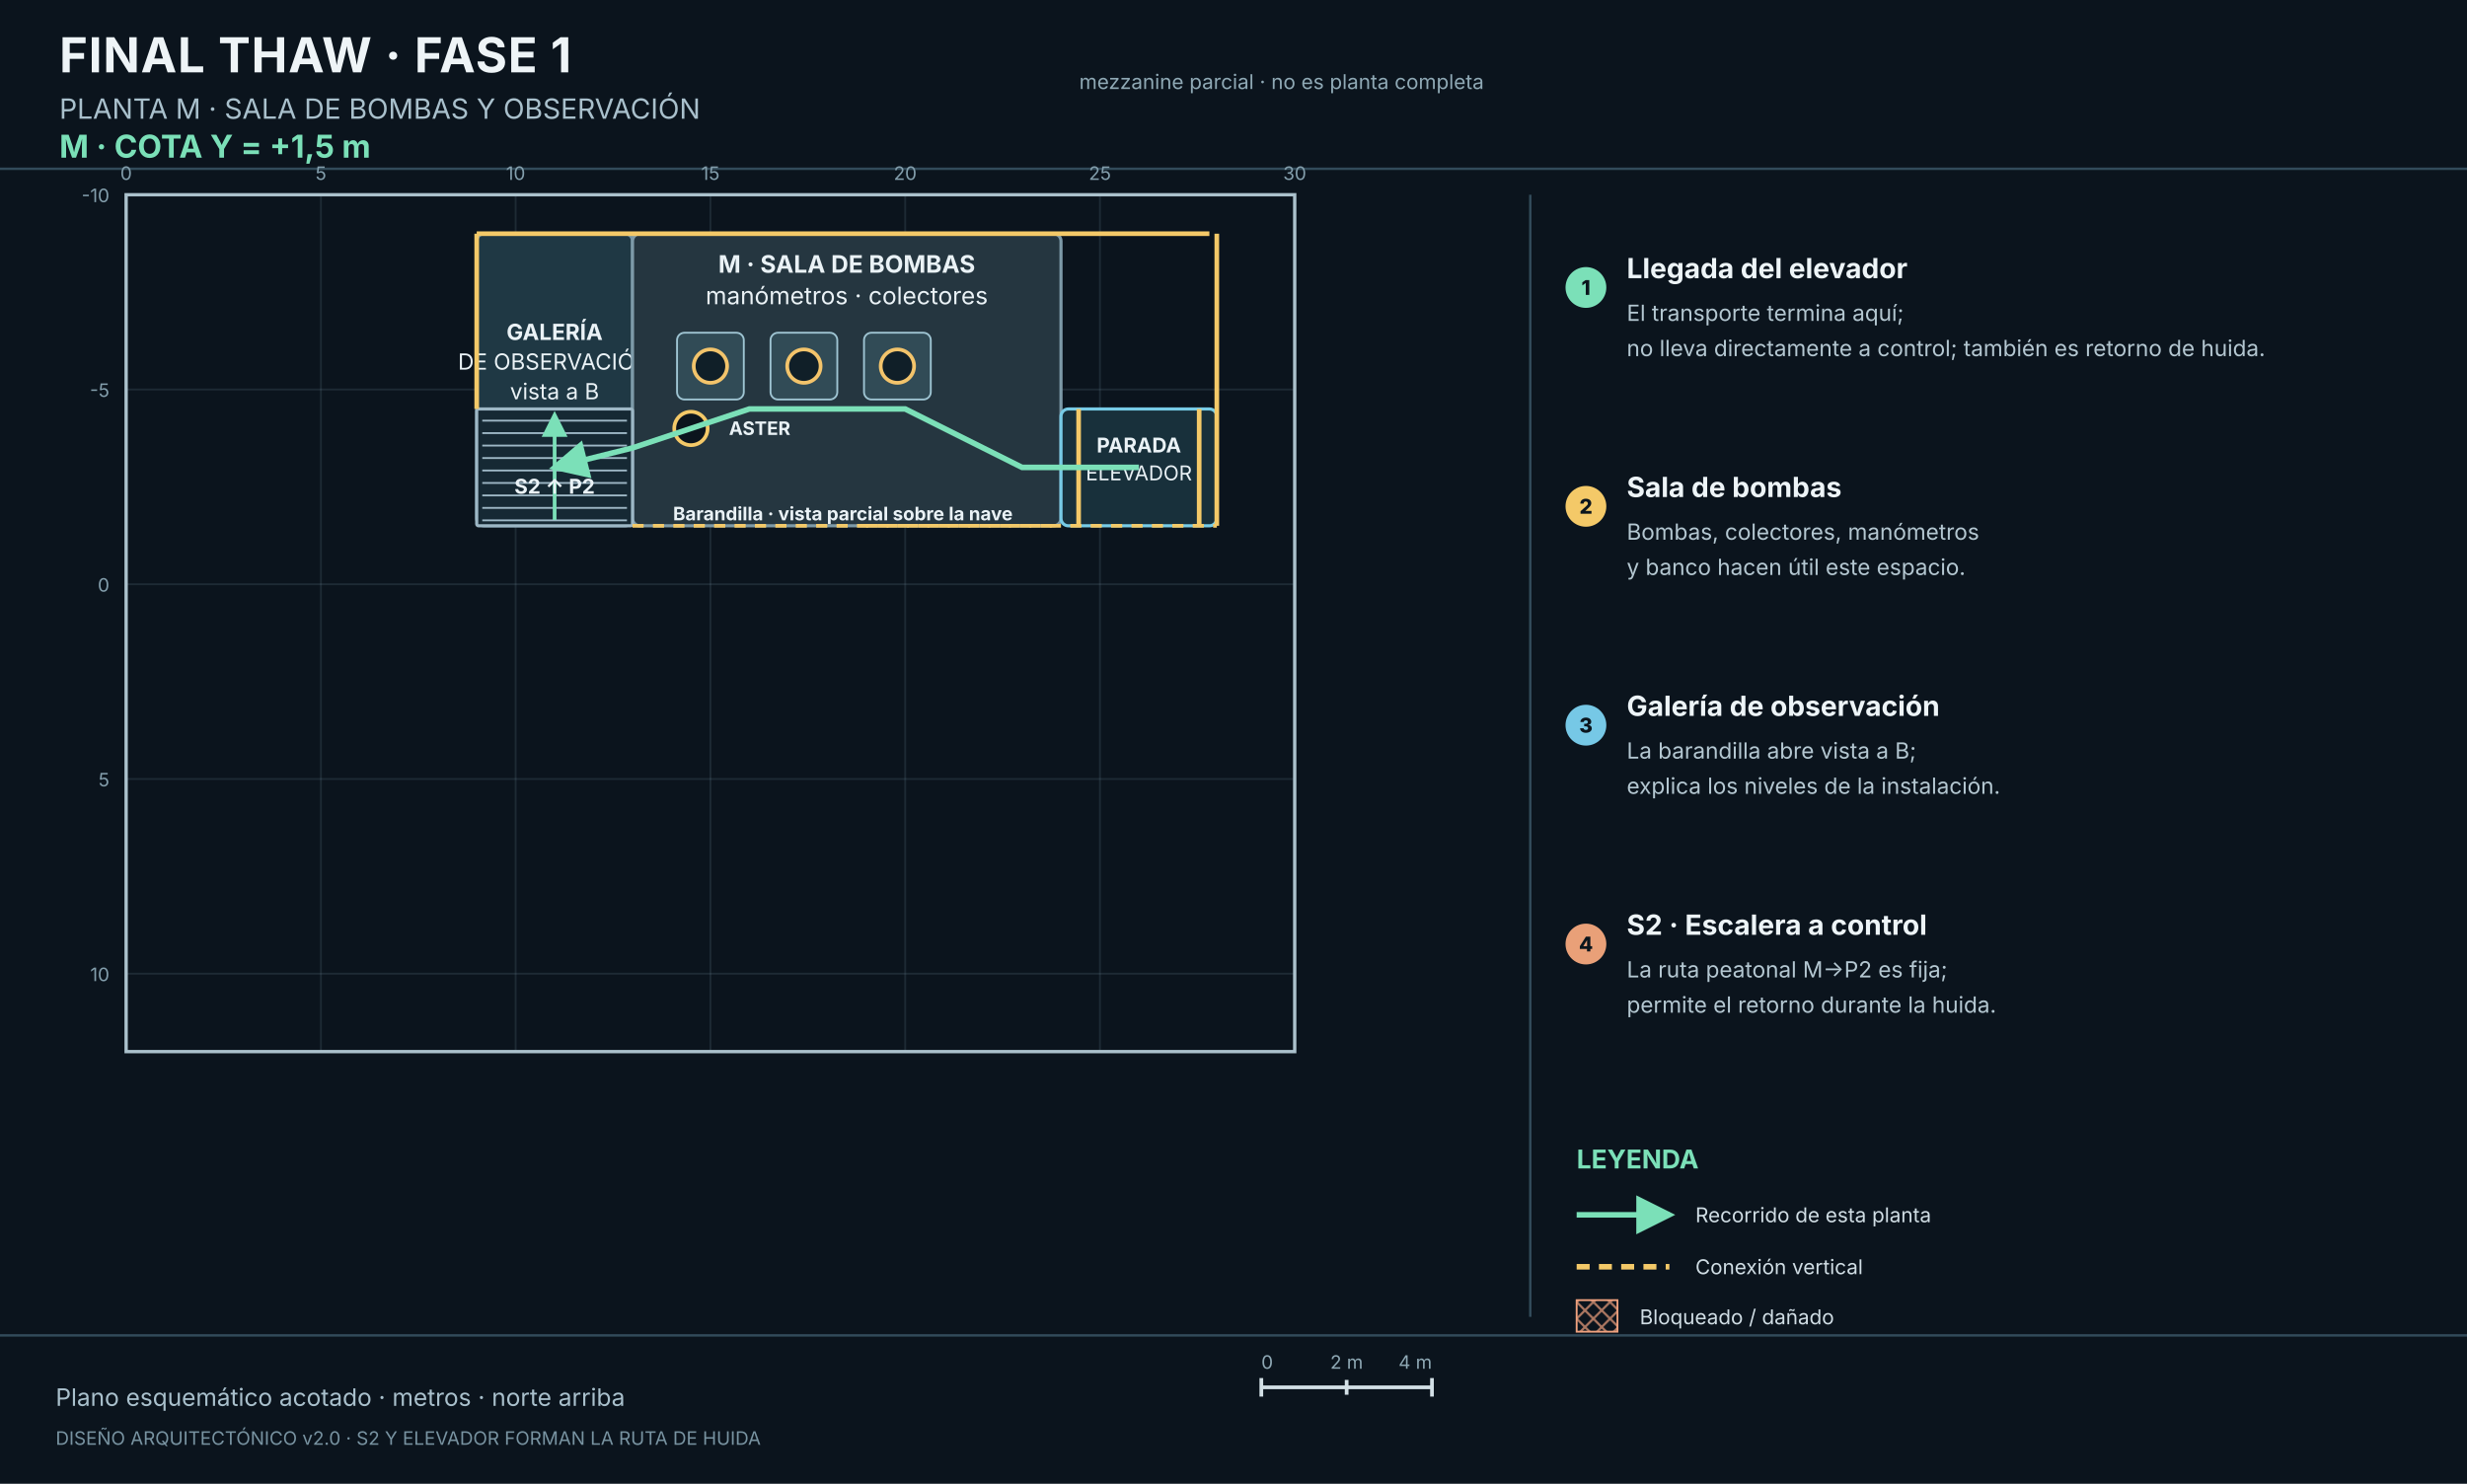
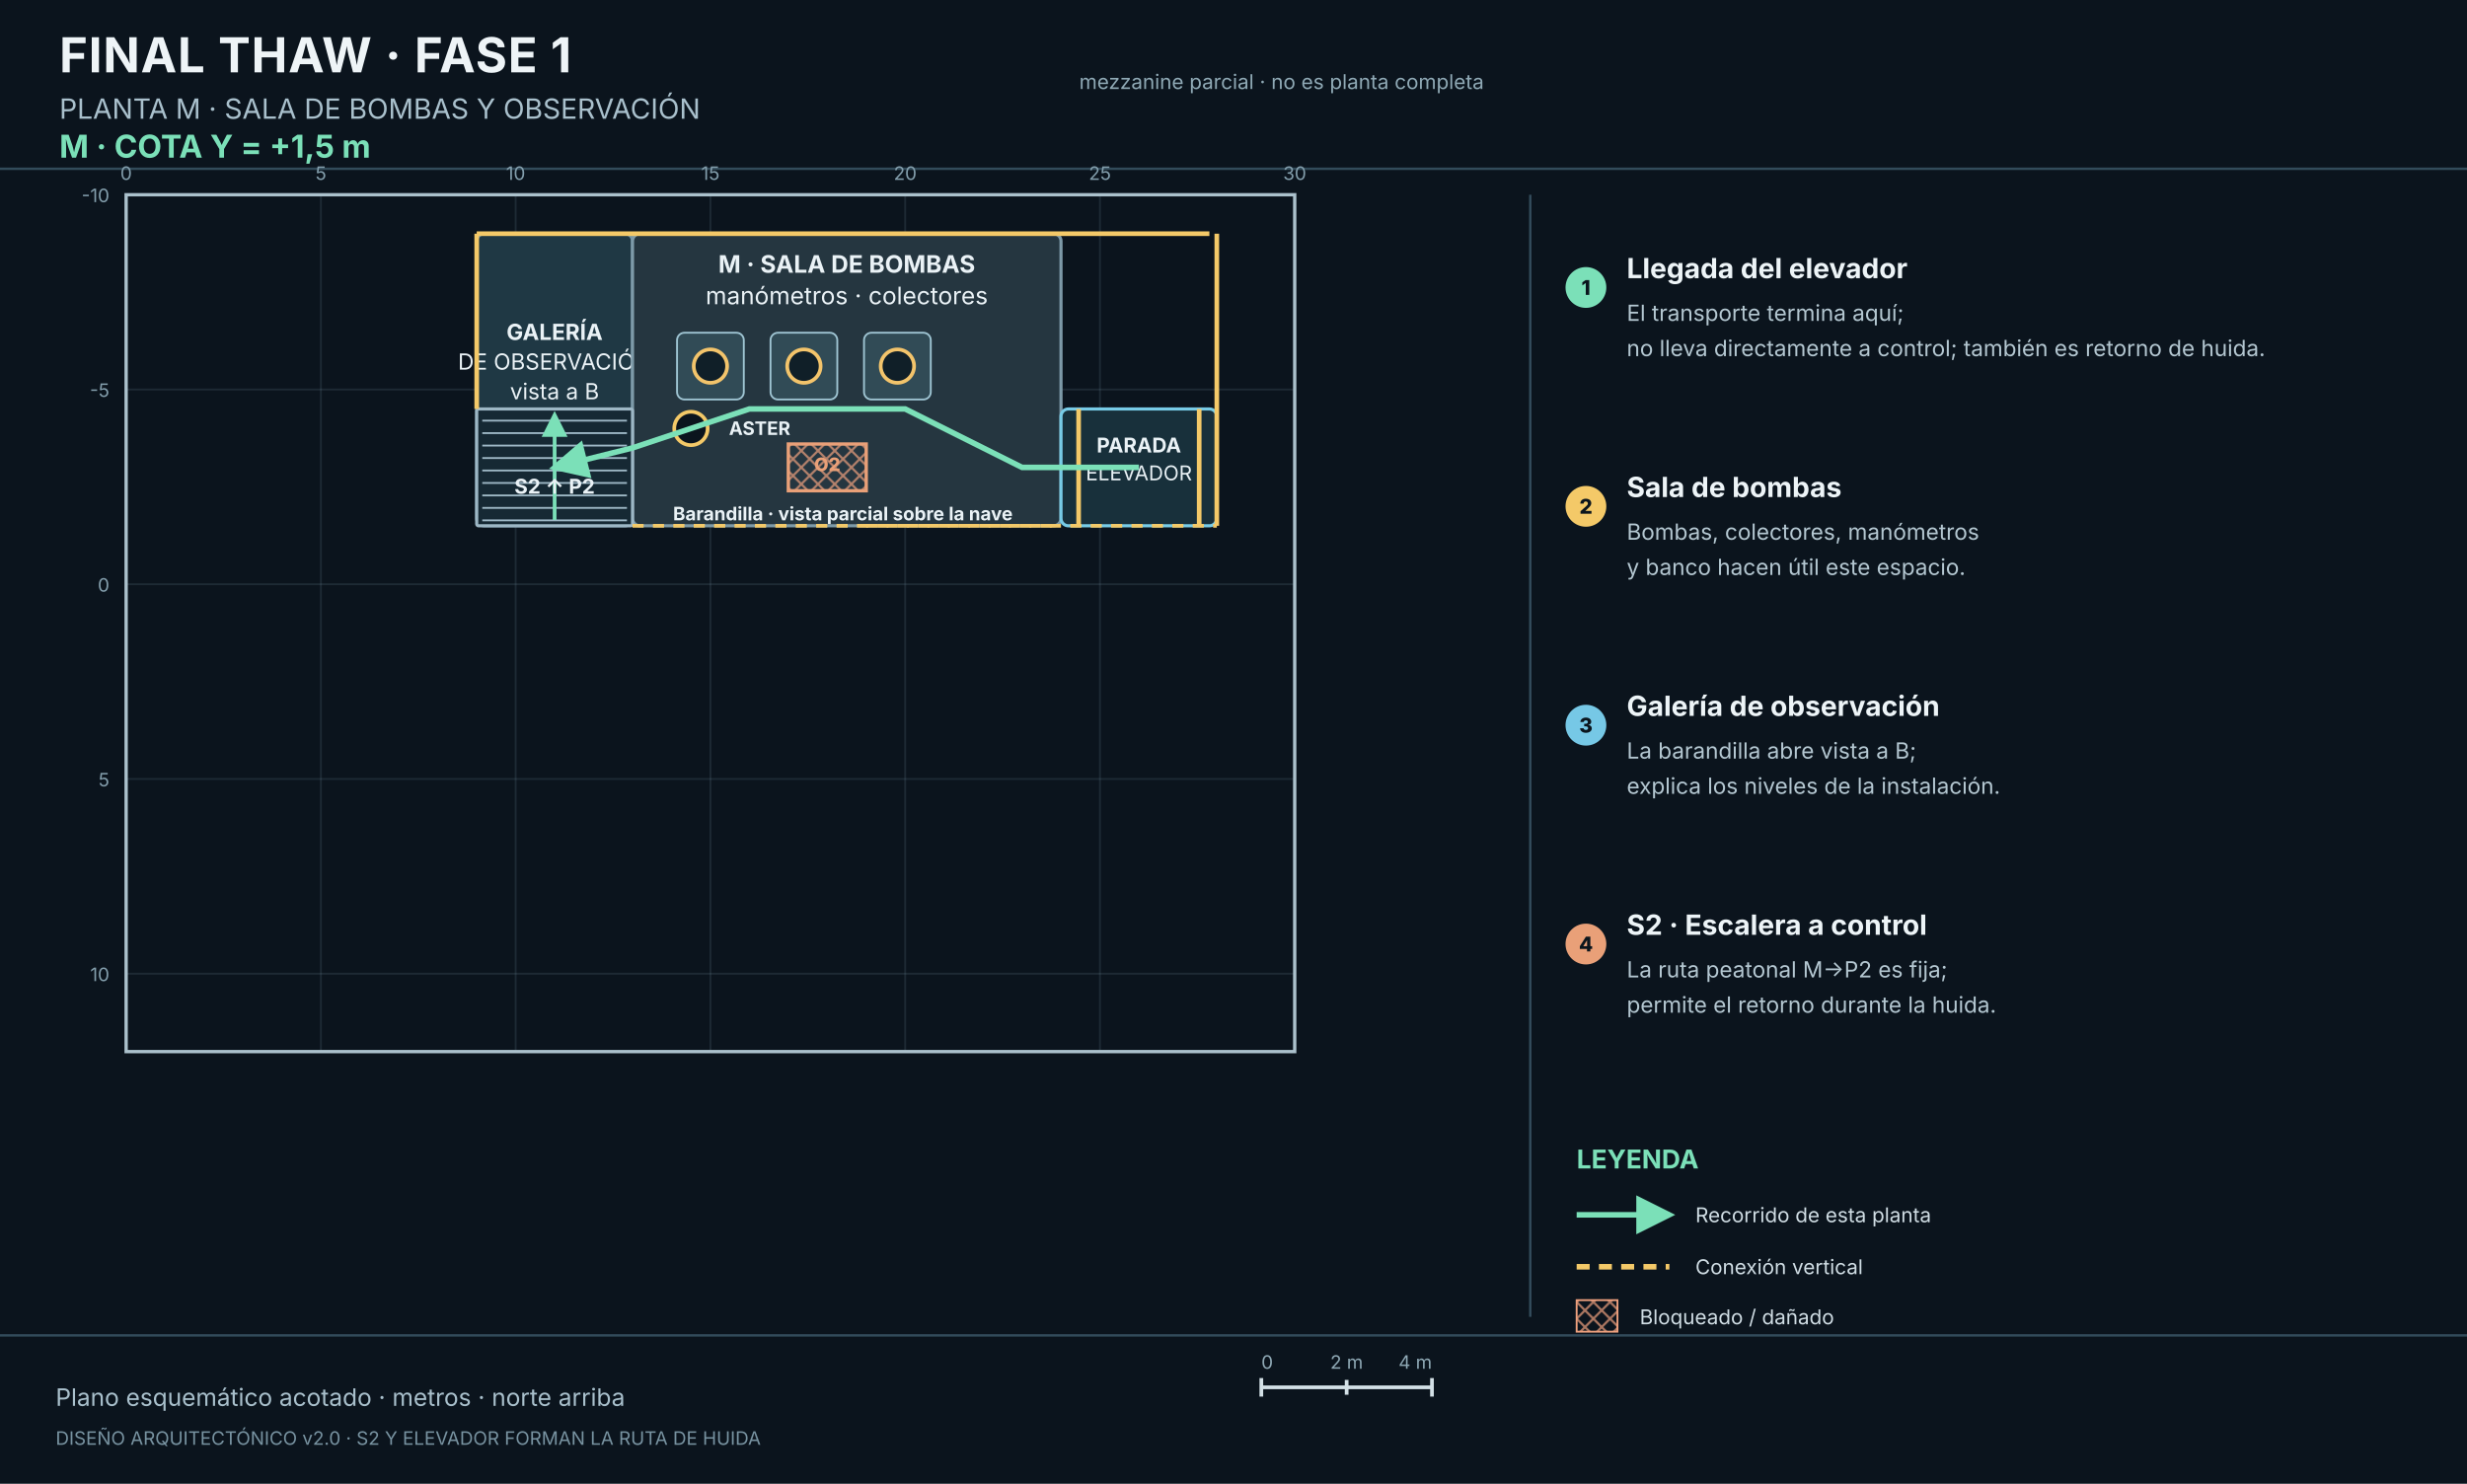
<svg xmlns="http://www.w3.org/2000/svg" viewBox="0 0 1330 800" role="img" aria-label="PLANTA M · SALA DE BOMBAS Y OBSERVACIÓN">
  <defs>
    <marker id="arrow" viewBox="0 0 10 10" refX="8.5" refY="5" markerWidth="7" markerHeight="7" orient="auto">
      <path d="M0,0 L10,5 L0,10 z" fill="#7be0b8" />
    </marker>
    <marker id="vertical" viewBox="0 0 10 10" refX="8.5" refY="5" markerWidth="7" markerHeight="7" orient="auto">
      <path d="M0,0 L10,5 L0,10 z" fill="#f4c968" />
    </marker>
    <pattern id="blocked" width="9" height="9" patternUnits="userSpaceOnUse">
      <path d="M0,0L9,9M9,0L0,9" stroke="#efa17e" stroke-width="1.2" opacity=".7" />
    </pattern>
    <pattern id="void" width="12" height="12" patternUnits="userSpaceOnUse">
      <path d="M0,0L12,12M12,0L0,12" stroke="#64808e" stroke-width="1" opacity=".45" />
    </pattern>
  </defs>
  <style>text{font-family:Inter,Arial,sans-serif}.title{font-size:26px;font-weight:750;fill:#eef4f7;letter-spacing:.5px}.sub{font-size:15px;fill:#a9c0cc}.level{font-size:17px;font-weight:750;fill:#7be0b8}.room{font-size:13px;fill:#eaf2f6}.small{font-size:11px;fill:#d0dde4}.muted{font-size:11px;fill:#8fa9b5}</style>
  <rect width="1330" height="800" fill="#0b141d" />
  <path d="M0 91H1330M825 105V710M0 720H1330" stroke="#324b5a" stroke-width="1.3" />
  <text x="32" y="39" class="title">FINAL THAW · FASE 1</text>
  <text x="32" y="64" class="sub">PLANTA M · SALA DE BOMBAS Y OBSERVACIÓN</text>
  <text x="32" y="85" class="level">M · COTA Y = +1,5 m</text>
  <text x="800" y="48" text-anchor="end" class="muted">mezzanine parcial · no es planta completa</text>
  <line x1="68" y1="105" x2="68" y2="567" stroke="#7895a6" opacity=".17" />
  <text x="68" y="97" font-size="10" text-anchor="middle" fill="#839eac">0</text>
  <line x1="173" y1="105" x2="173" y2="567" stroke="#7895a6" opacity=".17" />
  <text x="173" y="97" font-size="10" text-anchor="middle" fill="#839eac">5</text>
  <line x1="278" y1="105" x2="278" y2="567" stroke="#7895a6" opacity=".17" />
  <text x="278" y="97" font-size="10" text-anchor="middle" fill="#839eac">10</text>
  <line x1="383" y1="105" x2="383" y2="567" stroke="#7895a6" opacity=".17" />
  <text x="383" y="97" font-size="10" text-anchor="middle" fill="#839eac">15</text>
  <line x1="488" y1="105" x2="488" y2="567" stroke="#7895a6" opacity=".17" />
  <text x="488" y="97" font-size="10" text-anchor="middle" fill="#839eac">20</text>
  <line x1="593" y1="105" x2="593" y2="567" stroke="#7895a6" opacity=".17" />
  <text x="593" y="97" font-size="10" text-anchor="middle" fill="#839eac">25</text>
  <line x1="698" y1="105" x2="698" y2="567" stroke="#7895a6" opacity=".17" />
  <text x="698" y="97" font-size="10" text-anchor="middle" fill="#839eac">30</text>
  <line x1="68" y1="105" x2="698" y2="105" stroke="#7895a6" opacity=".17" />
  <text x="59" y="109" font-size="10" text-anchor="end" fill="#839eac">-10</text>
  <line x1="68" y1="210" x2="698" y2="210" stroke="#7895a6" opacity=".17" />
  <text x="59" y="214" font-size="10" text-anchor="end" fill="#839eac">-5</text>
  <line x1="68" y1="315" x2="698" y2="315" stroke="#7895a6" opacity=".17" />
  <text x="59" y="319" font-size="10" text-anchor="end" fill="#839eac">0</text>
  <line x1="68" y1="420" x2="698" y2="420" stroke="#7895a6" opacity=".17" />
  <text x="59" y="424" font-size="10" text-anchor="end" fill="#839eac">5</text>
  <line x1="68" y1="525" x2="698" y2="525" stroke="#7895a6" opacity=".17" />
  <text x="59" y="529" font-size="10" text-anchor="end" fill="#839eac">10</text>
  <rect x="68" y="105" width="630" height="462" fill="none" stroke="#abc1cc" stroke-width="1.8" />
  <rect x="257" y="126" width="84" height="157.5" rx="4" fill="#1f3844" stroke="#7295a6" stroke-width="1.7" />
  <text x="299" y="183.3" text-anchor="middle" font-size="12" font-family="Inter,Arial,sans-serif" font-weight="700" fill="#eaf2f6">GALERÍA</text>
  <text x="299" y="199.3" text-anchor="middle" font-size="12" font-family="Inter,Arial,sans-serif" font-weight="400" fill="#eaf2f6">DE OBSERVACIÓN</text>
  <text x="299" y="215.3" text-anchor="middle" font-size="12" font-family="Inter,Arial,sans-serif" font-weight="400" fill="#eaf2f6">vista a B</text>
  <rect x="341" y="126" width="231" height="157.5" rx="4" fill="#253640" stroke="#7d9aa8" stroke-width="1.7" />
  <text x="456.5" y="147.033" text-anchor="middle" font-size="13" font-family="Inter,Arial,sans-serif" font-weight="700" fill="#eaf2f6">M · SALA DE BOMBAS</text>
  <text x="456.5" y="164.033" text-anchor="middle" font-size="13" font-family="Inter,Arial,sans-serif" font-weight="400" fill="#eaf2f6">manómetros · colectores</text>
  <rect x="365" y="179.4" width="36" height="36" rx="4" fill="#314b56" stroke="#9fc5d3" />
  <circle cx="383" cy="197.4" r="9" fill="#101f28" stroke="#f3c46b" stroke-width="2" />
  <rect x="415.4" y="179.4" width="36" height="36" rx="4" fill="#314b56" stroke="#9fc5d3" />
  <circle cx="433.4" cy="197.4" r="9" fill="#101f28" stroke="#f3c46b" stroke-width="2" />
  <rect x="465.8" y="179.4" width="36" height="36" rx="4" fill="#314b56" stroke="#9fc5d3" />
  <circle cx="483.8" cy="197.4" r="9" fill="#101f28" stroke="#f3c46b" stroke-width="2" />
  <circle cx="372.5" cy="231" r="9" fill="#0b141d" stroke="#f4c968" stroke-width="2" />
  <text x="393" y="234.5" font-size="10" font-family="Inter,Arial,sans-serif" font-weight="700" fill="#eaf2f6">ASTER</text>
  <rect x="572" y="220.5" width="84" height="63" rx="4" fill="#18303b" stroke="#77cbe6" stroke-width="1.7" />
  <text x="614" y="243.967" text-anchor="middle" font-size="11" font-family="Inter,Arial,sans-serif" font-weight="700" fill="#eaf2f6">PARADA</text>
  <text x="614" y="258.967" text-anchor="middle" font-size="11" font-family="Inter,Arial,sans-serif" font-weight="400" fill="#eaf2f6">ELEVADOR</text>
  <rect x="257" y="220.5" width="84" height="63" rx="1" fill="#162934" stroke="#9db7c5" stroke-width="1.7" />
  <line x1="260" y1="226.8" x2="338" y2="226.8" stroke="#9db7c5" stroke-width="1" />
  <line x1="260" y1="233.52" x2="338" y2="233.52" stroke="#9db7c5" stroke-width="1" />
  <line x1="260" y1="240.24" x2="338" y2="240.24" stroke="#9db7c5" stroke-width="1" />
  <line x1="260" y1="246.96" x2="338" y2="246.96" stroke="#9db7c5" stroke-width="1" />
  <line x1="260" y1="253.68" x2="338" y2="253.68" stroke="#9db7c5" stroke-width="1" />
  <line x1="260" y1="260.4" x2="338" y2="260.4" stroke="#9db7c5" stroke-width="1" />
  <line x1="260" y1="267.12" x2="338" y2="267.12" stroke="#9db7c5" stroke-width="1" />
  <line x1="260" y1="273.84" x2="338" y2="273.84" stroke="#9db7c5" stroke-width="1" />
  <line x1="260" y1="280.56" x2="338" y2="280.56" stroke="#9db7c5" stroke-width="1" />
  <polyline points="299,280.35 299,223.65" fill="none" stroke="#7be0b8" stroke-width="2" marker-end="url(#arrow)" />
  <text x="299" y="266.167" text-anchor="middle" font-size="11" font-family="Inter,Arial,sans-serif" font-weight="700" fill="#eaf2f6">S2 ↑ P2</text>
  <line x1="257" y1="126" x2="652" y2="126" stroke="#f4c968" stroke-width="2.5" />
  <line x1="257" y1="126" x2="257" y2="220.5" stroke="#f4c968" stroke-width="2.5" />
  <line x1="656" y1="126" x2="656" y2="283.5" stroke="#f4c968" stroke-width="2.5" />
  <line x1="341" y1="283.5" x2="572" y2="283.5" stroke="#f4c968" stroke-width="2" stroke-dasharray="6 5" />
  <line x1="467" y1="283.5" x2="656" y2="283.5" stroke="#f4c968" stroke-width="2" stroke-dasharray="6 5" />
  <line x1="581.5" y1="220.5" x2="581.5" y2="283.5" stroke="#f4c968" stroke-width="2.5" />
  <line x1="646.5" y1="220.5" x2="646.5" y2="283.5" stroke="#f4c968" stroke-width="2.5" />
  <text x="454.4" y="280.533" text-anchor="middle" font-size="10" font-family="Inter,Arial,sans-serif" font-weight="700" fill="#eaf2f6">Barandilla · vista parcial sobre la nave</text>
+   <rect x="425" y="239.4" width="42" height="25.2" fill="url(#blocked)" stroke="#e9a078" stroke-width="1.8" />
+   <text x="446" y="254" text-anchor="middle" font-size="10" font-weight="800" fill="#e9a078">O2</text>
  <polyline points="614,252 551,252 488,220.5 404,220.5 341,241.5 299,252" fill="none" stroke="#7be0b8" stroke-width="3" marker-end="url(#arrow)" />
  <circle cx="855" cy="155" r="11" fill="#7be0b8" />
  <text x="855" y="159" font-size="11" text-anchor="middle" font-weight="800" fill="#0b151d">1</text>
  <text x="877" y="150" font-size="15" font-weight="700" fill="#edf4f7">Llegada del elevador</text>
  <text x="877" y="173" font-size="12" fill="#b4c7d1">El transporte termina aquí;</text>
  <text x="877" y="192" font-size="12" fill="#b4c7d1">no lleva directamente a control; también es retorno de huida.</text>
  <circle cx="855" cy="273" r="11" fill="#f4c968" />
  <text x="855" y="277" font-size="11" text-anchor="middle" font-weight="800" fill="#0b151d">2</text>
  <text x="877" y="268" font-size="15" font-weight="700" fill="#edf4f7">Sala de bombas</text>
  <text x="877" y="291" font-size="12" fill="#b4c7d1">Bombas, colectores, manómetros</text>
  <text x="877" y="310" font-size="12" fill="#b4c7d1">y banco hacen útil este espacio.</text>
  <circle cx="855" cy="391" r="11" fill="#76c8e6" />
  <text x="855" y="395" font-size="11" text-anchor="middle" font-weight="800" fill="#0b151d">3</text>
  <text x="877" y="386" font-size="15" font-weight="700" fill="#edf4f7">Galería de observación</text>
  <text x="877" y="409" font-size="12" fill="#b4c7d1">La barandilla abre vista a B;</text>
  <text x="877" y="428" font-size="12" fill="#b4c7d1">explica los niveles de la instalación.</text>
  <circle cx="855" cy="509" r="11" fill="#e9a078" />
  <text x="855" y="513" font-size="11" text-anchor="middle" font-weight="800" fill="#0b151d">4</text>
  <text x="877" y="504" font-size="15" font-weight="700" fill="#edf4f7">S2 · Escalera a control</text>
  <text x="877" y="527" font-size="12" fill="#b4c7d1">La ruta peatonal M→P2 es fija;</text>
  <text x="877" y="546" font-size="12" fill="#b4c7d1">permite el retorno durante la huida.</text>
  <g transform="translate(850 630)">
    <text x="0" y="0" font-size="14" font-weight="750" fill="#7be0b8">LEYENDA</text>
    <line x1="0" y1="25" x2="50" y2="25" stroke="#7be0b8" stroke-width="3" marker-end="url(#arrow)" />
    <text x="64" y="29" class="small">Recorrido de esta planta</text>
    <line x1="0" y1="53" x2="50" y2="53" stroke="#f4c968" stroke-width="3" stroke-dasharray="7 5" />
    <text x="64" y="57" class="small">Conexión vertical</text>
    <rect x="0" y="71" width="22" height="17" fill="url(#blocked)" stroke="#efa17e" />
    <text x="34" y="84" class="small">Bloqueado / dañado</text>
  </g>
  <text x="30" y="758" font-size="13" fill="#a9c0cc">Plano esquemático acotado · metros · norte arriba</text>
  <text x="30" y="779" font-size="10" fill="#7893a1">DISEÑO ARQUITECTÓNICO v2.0 · S2 Y ELEVADOR FORMAN LA RUTA DE HUIDA</text>
  <path d="M680 748H772M680 743V753M726 744V752M772 743V753" stroke="#d3e0e6" stroke-width="2" />
  <text x="680" y="738" font-size="10" fill="#8fa9b5">0</text>
  <text x="726" y="738" font-size="10" text-anchor="middle" fill="#8fa9b5">2 m</text>
  <text x="772" y="738" font-size="10" text-anchor="end" fill="#8fa9b5">4 m</text>
</svg>
